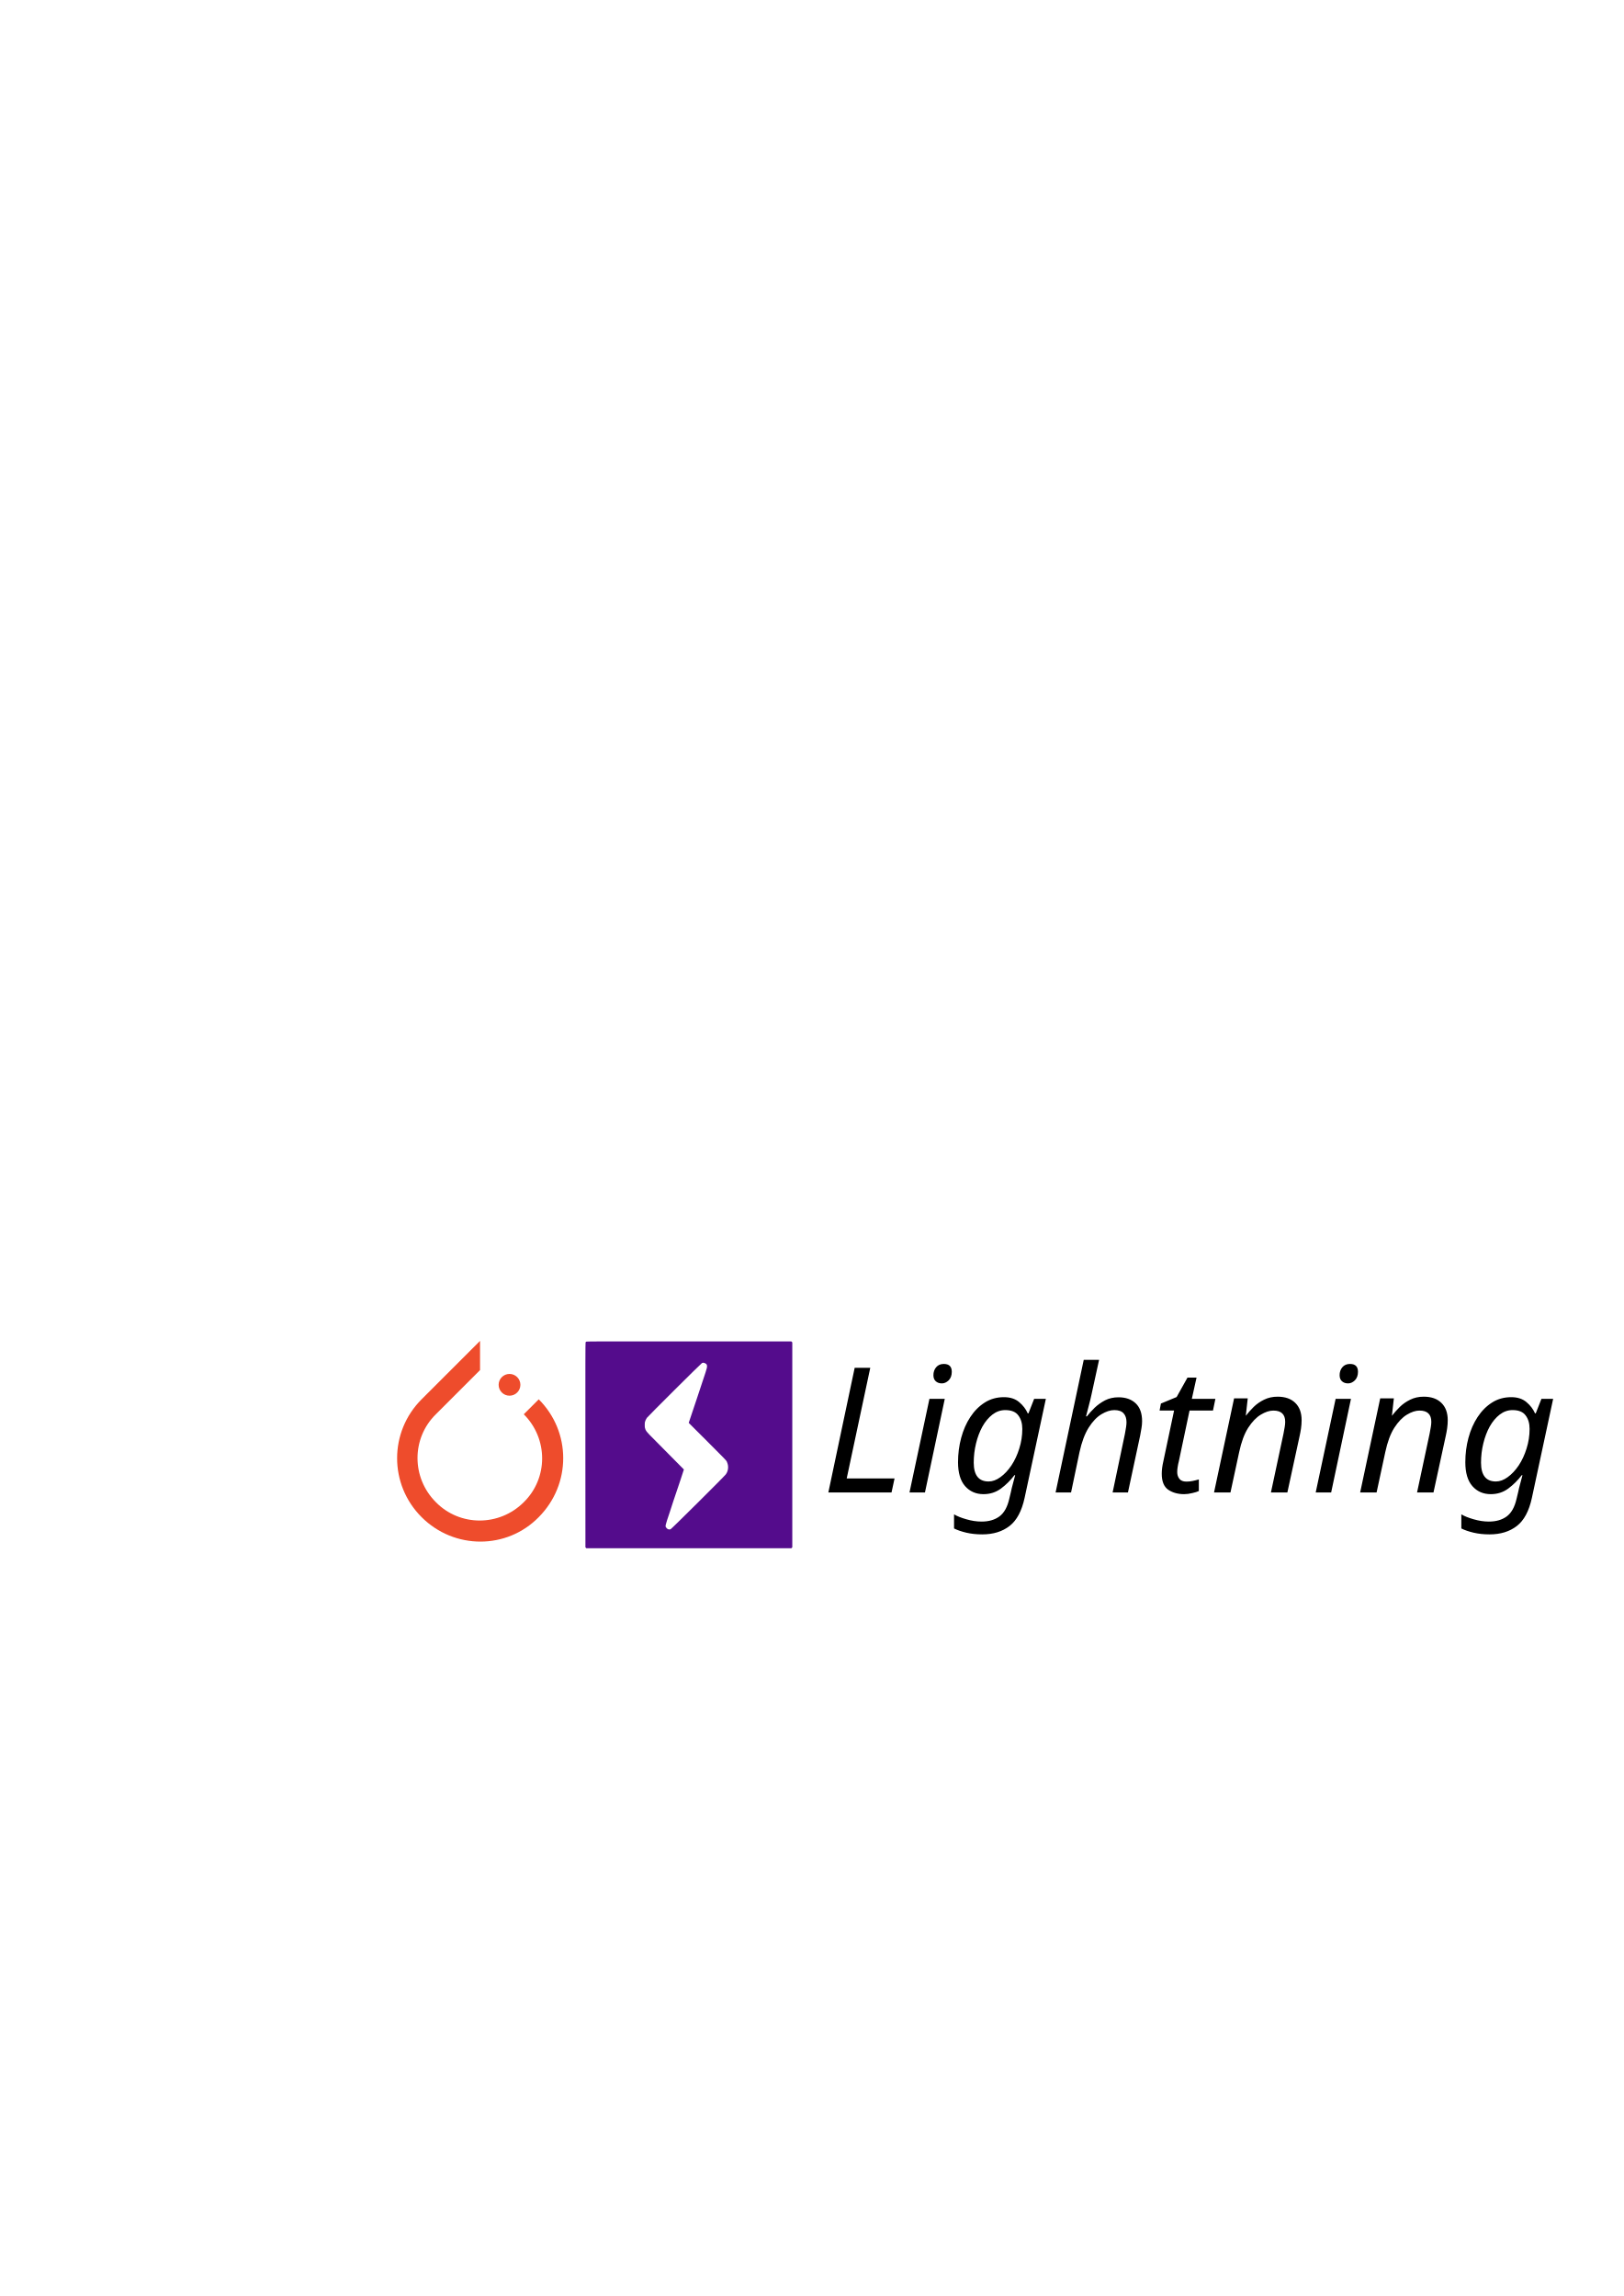
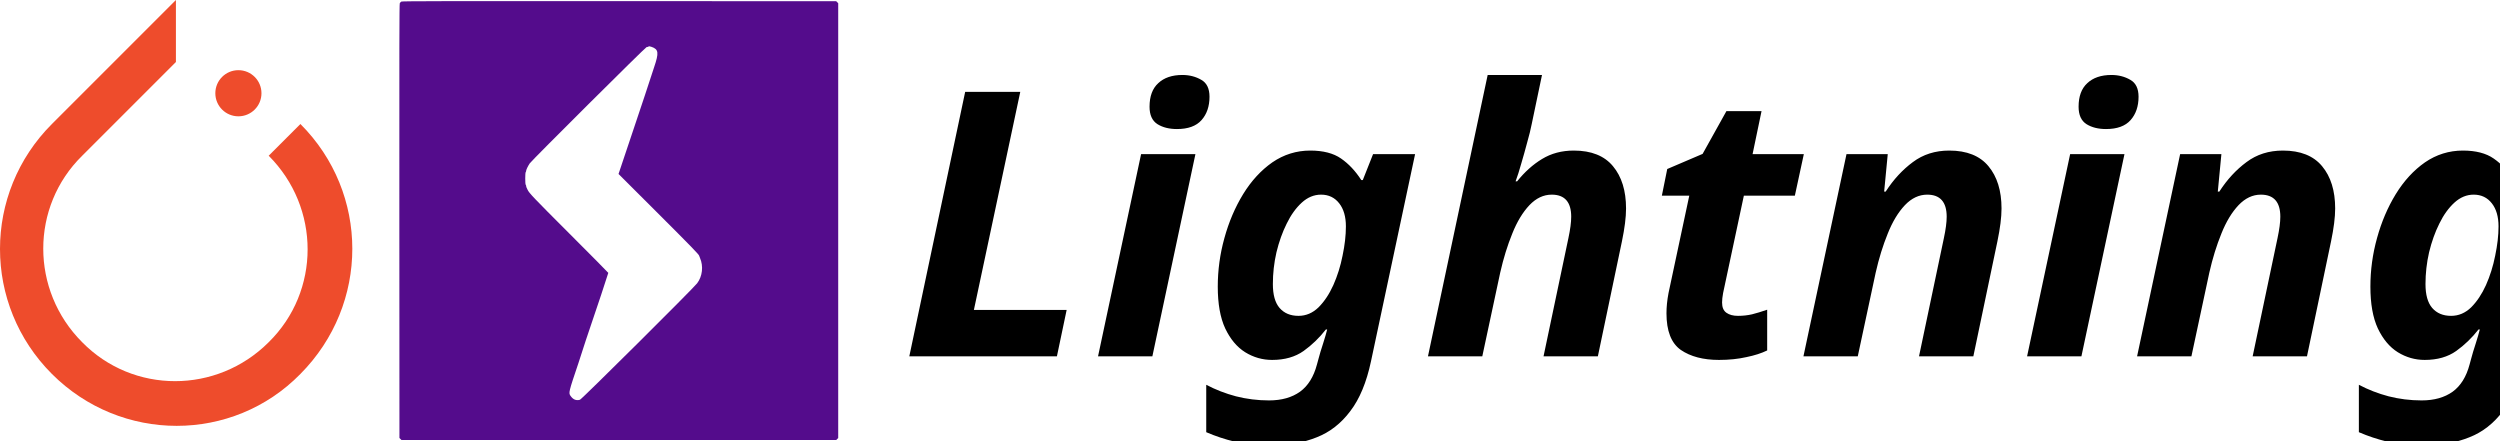
- <svg xmlns="http://www.w3.org/2000/svg" width="210mm" height="297mm" viewBox="0 0 210 297" version="1.1" id="svg8">
-   <defs id="defs2" />
-   <g id="layer1">
-     <g id="g22" transform="matrix(0.08391551,0,0,0.08391551,51.36055,173.4478)">
+ <svg xmlns="http://www.w3.org/2000/svg" width="152.437mm" height="26.829mm" viewBox="0 0 152.437 26.829" version="1.1" id="svg60">
+   <defs id="defs54" />
+   <g id="layer1" transform="translate(-80.18416,-179.3504)">
+     <g id="g22" transform="matrix(0.08391551,0,0,0.08391551,80.18416,179.3504)">
      <path id="path20" d="m 218.281,90.106 c 50.292,50.292 50.292,130.969 0,181.61 -49.244,50.292 -130.27,50.292 -180.562,0 -50.292,-50.292 -50.292,-131.318 0,-181.61 L 127.825,0 v 45.053 l -8.382,8.382 -59.722,59.722 c -37.719,37.02 -37.719,97.79 0,135.509 37.02,37.719 97.79,37.719 135.509,0 37.719,-37.02 37.719,-97.79 0,-135.509 z m -45.053,-5.588 c -9.258,0 -16.764,-7.505 -16.764,-16.764 0,-9.258 7.505,-16.764 16.764,-16.764 9.258,0 16.764,7.505 16.764,16.764 0,9.258 -7.505,16.764 -16.764,16.764 z" style="fill:#ee4c2c" />
    </g>
-     <text xml:space="preserve" style="font-style:normal;font-weight:normal;font-size:10.583px;line-height:1.25;font-family:sans-serif;letter-spacing:0px;word-spacing:0px;fill:#000000;fill-opacity:1;stroke:none;stroke-width:0.265" x="106.211" y="193.057" id="text36">
-       <tspan id="tspan34" x="106.211" y="193.057" style="font-style:italic;font-variant:normal;font-weight:normal;font-stretch:normal;font-size:22.578px;font-family:Laksaman;-inkscape-font-specification:'Laksaman Italic';stroke-width:0.265">Lightning</tspan>
+     <text xml:space="preserve" style="font-style:normal;font-weight:normal;font-size:10.583px;line-height:1.25;font-family:sans-serif;letter-spacing:0px;word-spacing:0px;fill:#000000;fill-opacity:1;stroke:none;stroke-width:0.265" x="135.035" y="201.076" id="text36">
+       <tspan id="tspan34" x="135.035" y="201.076" style="font-style:italic;font-variant:normal;font-weight:bold;font-stretch:normal;font-size:22.578px;font-family:Laksaman;-inkscape-font-specification:'Laksaman Bold Italic';stroke-width:0.265">Lightning</tspan>
    </text>
-     <path style="fill:#540c8c;fill-rule:evenodd;stroke:none;stroke-width:0.067" d="m 75.837,173.543 c -0.037,0.019 -0.082,0.064 -0.1,0.1 -0.027,0.053 -0.032,2.717 -0.027,13.289 l 0.006,13.222 0.061,0.061 0.061,0.061 h 13.255 13.255 l 0.061,-0.061 0.061,-0.061 v -13.255 -13.255 l -0.061,-0.061 -0.061,-0.061 -13.222,-0.006 c -10.572,-0.005 -13.236,4.1e-4 -13.289,0.027 m 15.249,2.761 c 0.435,0.151 0.46,0.355 0.157,1.248 -0.739,2.279 -1.503,4.497 -2.168,6.503 l 2.383,2.379 c 2.081,2.078 2.537,2.548 2.537,2.618 0,0.008 0.022,0.067 0.049,0.129 0.216,0.496 0.147,1.112 -0.173,1.537 -0.237,0.314 -7.037,7.073 -7.148,7.104 -0.233,0.065 -0.416,-0.009 -0.574,-0.235 -0.128,-0.182 -0.117,-0.23 0.48,-1.998 0.58,-1.843 1.27,-3.752 1.822,-5.504 0,-0.013 -1.064,-1.088 -2.365,-2.388 -2.219,-2.219 -2.469,-2.482 -2.56,-2.686 -0.02,-0.044 -0.046,-0.101 -0.059,-0.127 -0.013,-0.026 -0.024,-0.068 -0.024,-0.095 0,-0.027 -0.013,-0.061 -0.028,-0.077 -0.038,-0.038 -0.038,-0.731 0,-0.768 0.016,-0.015 0.028,-0.055 0.028,-0.087 0,-0.061 0.116,-0.298 0.218,-0.448 0.133,-0.195 7.062,-7.088 7.125,-7.089 0.034,-1.9e-4 0.08,-0.012 0.102,-0.026 0.053,-0.034 0.074,-0.033 0.198,0.011" id="path1-9" />
+     <path style="fill:#540c8c;fill-rule:evenodd;stroke:none;stroke-width:0.067" d="m 104.661,179.446 c -0.037,0.019 -0.082,0.064 -0.1,0.1 -0.027,0.053 -0.032,2.717 -0.027,13.289 l 0.006,13.222 0.061,0.061 0.061,0.061 h 13.255 13.255 l 0.061,-0.061 0.061,-0.061 v -13.255 -13.255 l -0.061,-0.061 -0.061,-0.061 -13.222,-0.006 c -10.572,-0.005 -13.236,4.1e-4 -13.289,0.027 m 15.249,2.761 c 0.435,0.151 0.46,0.355 0.157,1.248 -0.739,2.279 -1.503,4.497 -2.168,6.503 l 2.383,2.379 c 2.081,2.078 2.537,2.548 2.537,2.618 0,0.008 0.022,0.067 0.049,0.129 0.216,0.496 0.147,1.112 -0.173,1.537 -0.237,0.314 -7.037,7.073 -7.148,7.104 -0.233,0.065 -0.416,-0.009 -0.574,-0.235 -0.128,-0.182 -0.117,-0.23 0.48,-1.998 0.58,-1.843 1.27,-3.752 1.822,-5.504 0,-0.013 -1.064,-1.088 -2.365,-2.388 -2.219,-2.219 -2.469,-2.482 -2.56,-2.686 -0.02,-0.044 -0.046,-0.101 -0.059,-0.127 -0.013,-0.026 -0.024,-0.068 -0.024,-0.095 0,-0.027 -0.013,-0.061 -0.028,-0.077 -0.038,-0.038 -0.038,-0.731 0,-0.768 0.015,-0.015 0.028,-0.055 0.028,-0.087 0,-0.061 0.116,-0.298 0.218,-0.448 0.133,-0.195 7.062,-7.088 7.125,-7.089 0.034,-1.9e-4 0.08,-0.012 0.102,-0.026 0.053,-0.034 0.074,-0.033 0.198,0.011" id="path1-9" />
  </g>
</svg>
